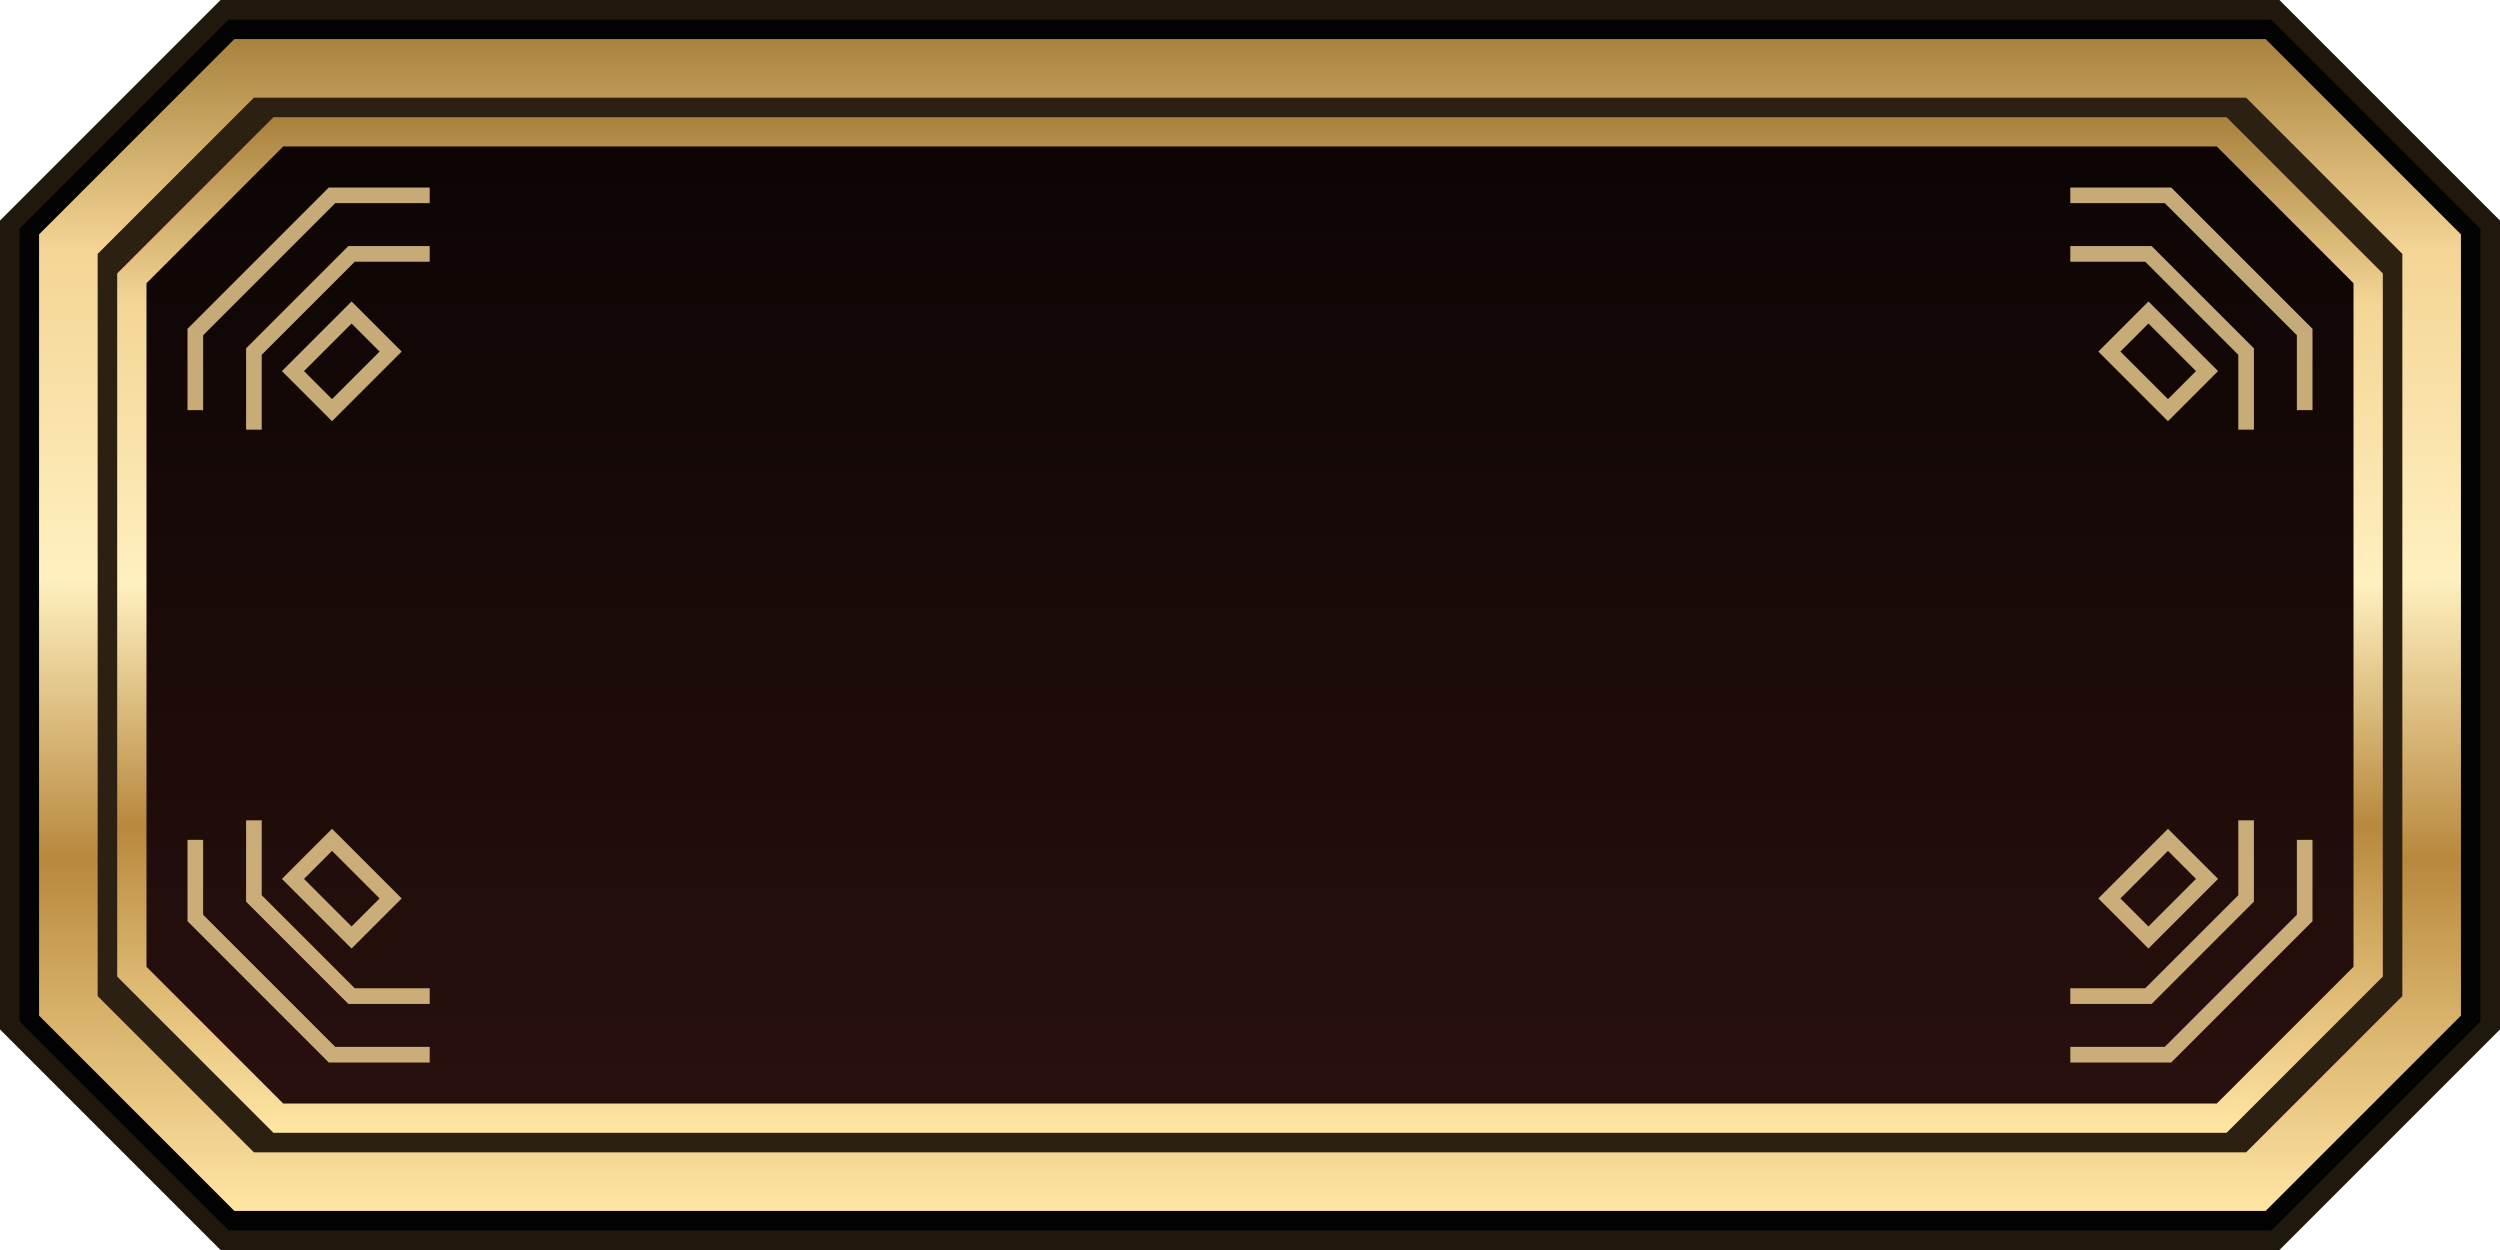
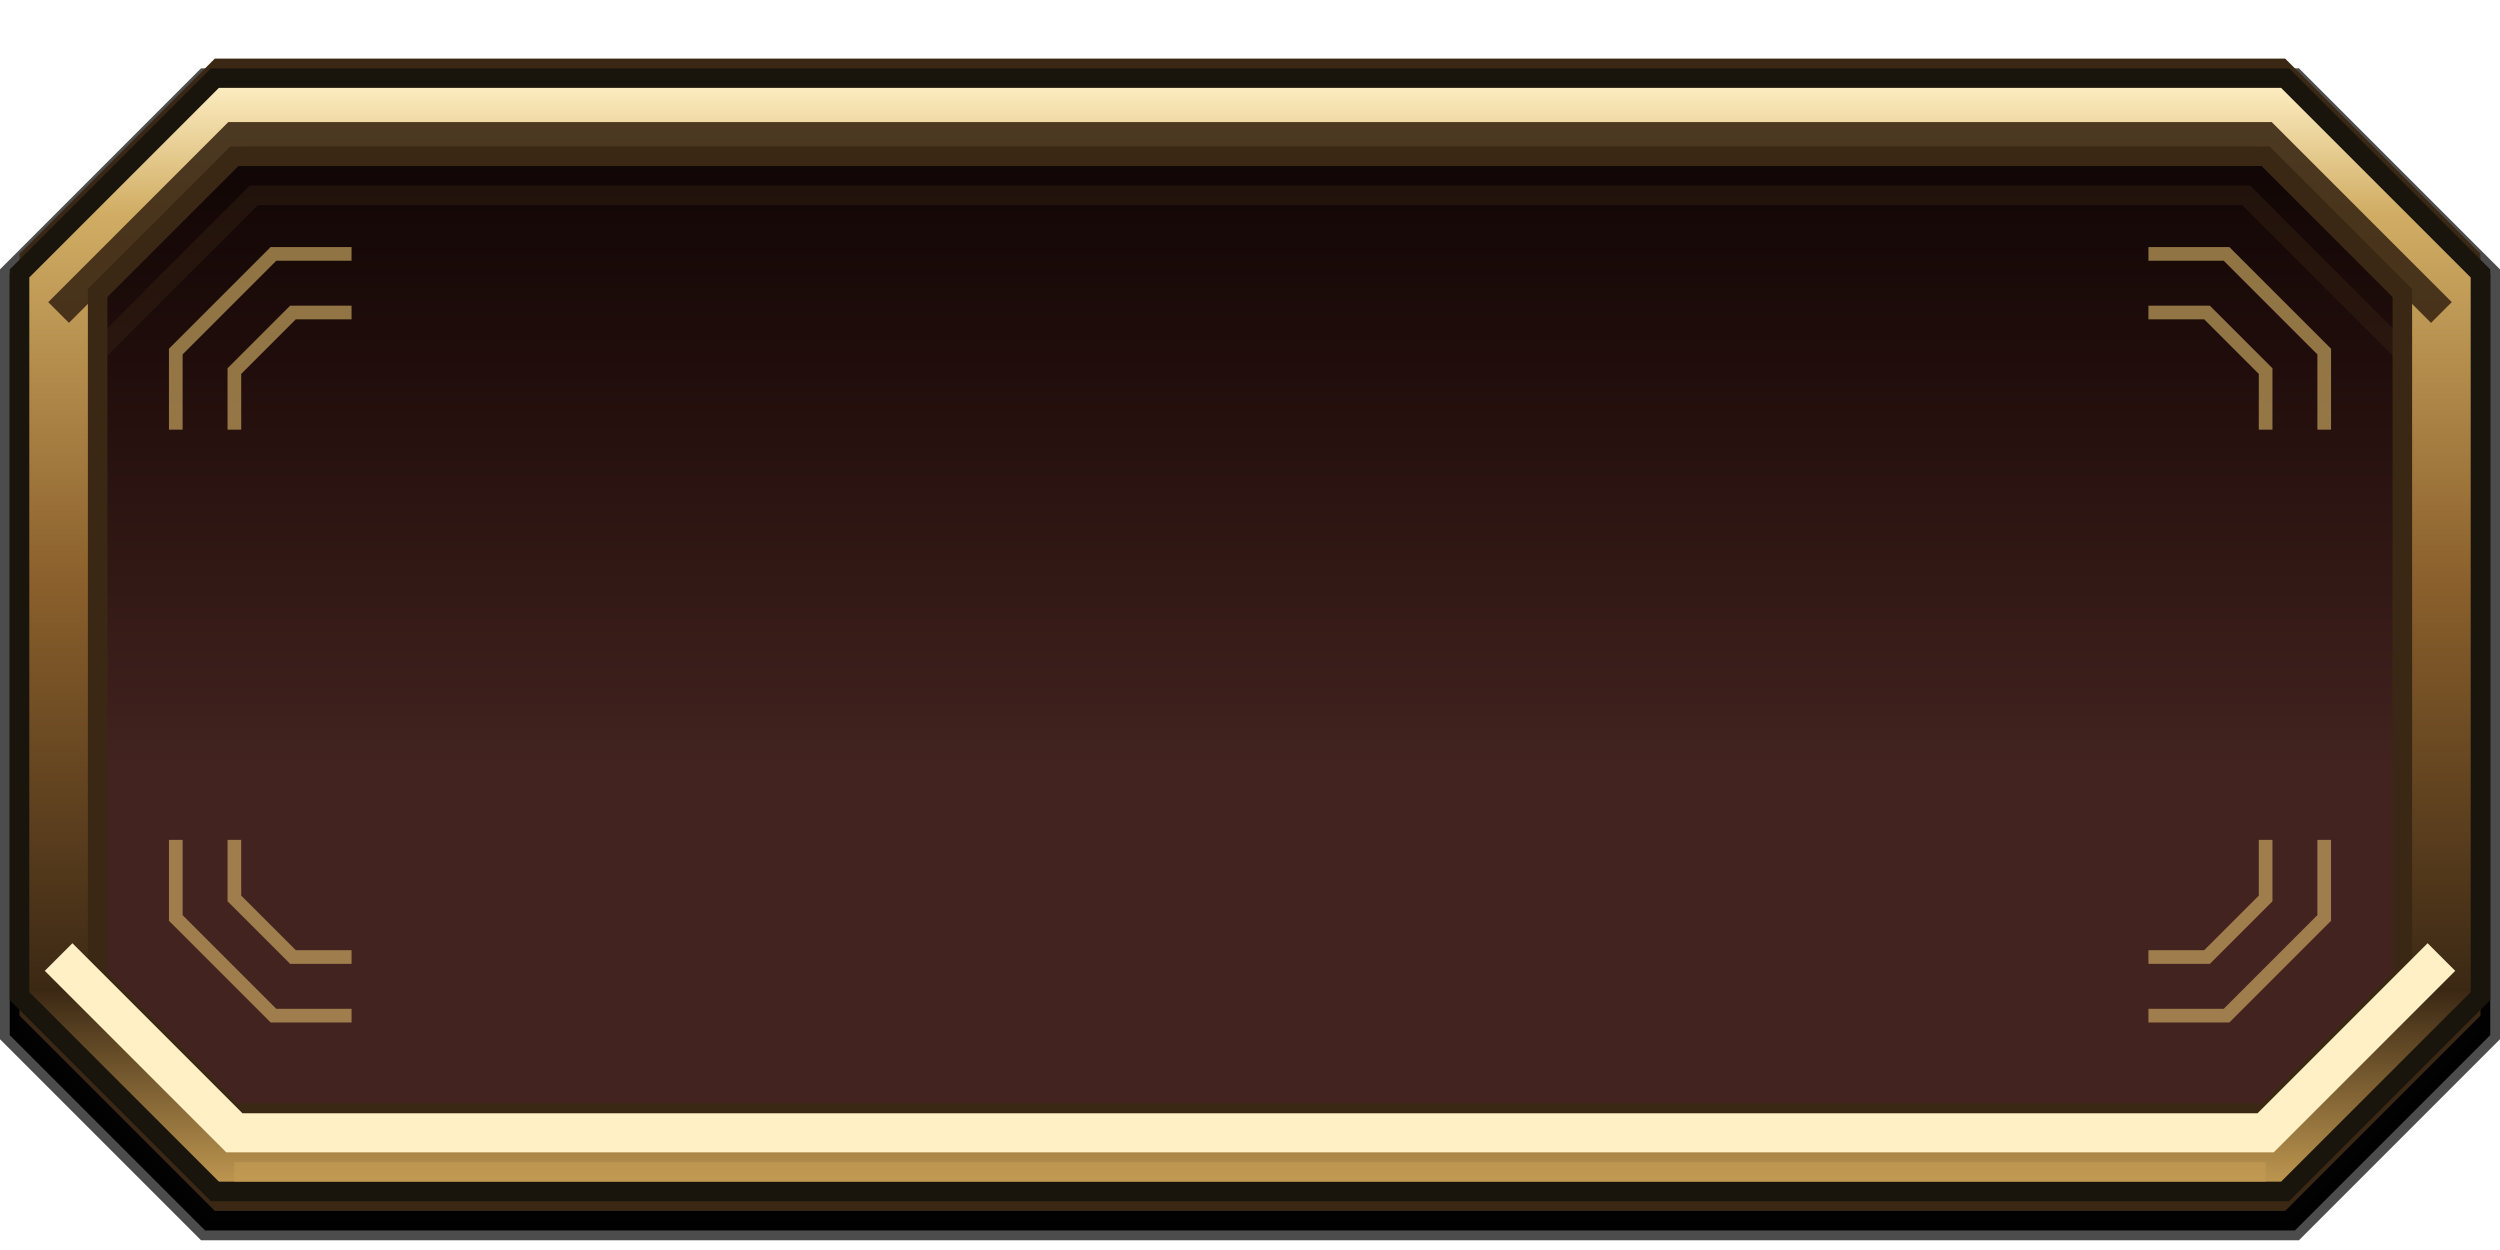
<svg xmlns="http://www.w3.org/2000/svg" width="128" height="64" viewBox="0 0 128 64">
  <defs>
-     <linearGradient id="gold" x2="0" y2="1">
-       <stop offset="0" stop-color="#a9823e" />
-       <stop offset=".18" stop-color="#f4d595" />
-       <stop offset=".46" stop-color="#fff0bf" />
-       <stop offset=".7" stop-color="#b8883d" />
-       <stop offset="1" stop-color="#ffe5a3" />
+     <linearGradient id="rim" x1="0%" y1="0%" x2="0%" y2="100%">
+       <stop offset="0%" stop-color="#fff0c5" />
+       <stop offset="12%" stop-color="#d1ad64" />
+       <stop offset="45%" stop-color="#8b602c" />
+       <stop offset="82%" stop-color="#3b2814" />
+       <stop offset="100%" stop-color="#c29a52" />
    </linearGradient>
-     <linearGradient id="face" x2="0" y2="1">
-       <stop stop-color="#0c0504" />
-       <stop offset="1" stop-color="#28100d" />
+     <linearGradient id="face" x1="0%" y1="0%" x2="0%" y2="100%">
+       <stop offset="0%" stop-color="#100605" />
+       <stop offset="24%" stop-color="#220e0c" />
+       <stop offset="64%" stop-color="#42231f" />
+       <stop offset="100%" stop-color="#42231f" />
    </linearGradient>
  </defs>
-   <path d="M 11.5,0.5 H 116.5 L 127.5,11.5 V 52.5 L 116.5,63.5 H 11.5 L 0.5,52.5 V 11.5 Z" fill="#020302" stroke="#20180d" />
-   <path d="M 12,2 H 116 L 126,12 V 52 L 116,62 H 12 L 2,52 V 12 Z" fill="url(#gold)" />
-   <path d="M 13,5 H 115 L 123,13 V 51 L 115,59 H 13 L 5,51 V 13 Z" fill="#2b2011" />
-   <path d="M 14,6 H 114 L 122,14 V 50 L 114,58 H 14 L 6,50 V 14 Z" fill="url(#gold)" />
-   <path d="M 14.5,7.5 H 113.5 L 120.5,14.5 V 49.5 L 113.5,56.5 H 14.5 L 7.5,49.5 V 14.5 Z" fill="url(#face)" />
-   <g transform="translate(0 0) scale(1 1)" fill="none" stroke="#f4d595" stroke-width=".8" opacity=".8">
-     <path d="M10 21 V17 L17 10 H22 M13 22 V18 L18 13 H22" />
-     <path d="M15 19 L18 16 L20 18 L17 21 Z" />
+   <path d="M10.5,4 H117.5 L127.5,14 V53 L117.5,63 H10.5 L0.5,53 V14 Z" fill="#010201" stroke="#000" stroke-opacity=".7" />
+   <path d="M11,3 H117 L127,13 V52 L117,62 H11 L1,52 V13 Z" fill="#3b2814" />
+   <path d="M11,4 H117 L127,14 V51 L117,61 H11 L1,51 V14 Z" fill="url(#rim)" stroke="#19150c" stroke-width="1" />
+   <path d="M12,8 H116 L123,15 V50 L116,57 H12 L5,50 V15 Z" fill="url(#face)" stroke="#3b2814" stroke-width="1" />
+   <path d="M3,16 L12,7 H116 L125,16" fill="none" stroke="#3b2814" stroke-width="1.5" opacity=".9" />
+   <path d="M5,18 L13,10 H115 L123,18" fill="none" stroke="#3b2814" stroke-width="1" opacity=".35" />
+   <path d="M3,49 L12,58 H116 L125,49" fill="none" stroke="#fff0c5" stroke-width="2" />
+   <path d="M12,60 H116" fill="none" stroke="#c29a52" stroke-width="1" opacity=".7" />
+   <g transform="translate(0 4) scale(1 1)" fill="none" stroke="#d1ad64" stroke-width=".7" opacity=".65">
+     <path d="M9 18 V14 L14 9 H18 M12 18 V15 L15 12 H18" />
  </g>
-   <g transform="translate(128 0) scale(-1 1)" fill="none" stroke="#f4d595" stroke-width=".8" opacity=".8">
-     <path d="M10 21 V17 L17 10 H22 M13 22 V18 L18 13 H22" />
-     <path d="M15 19 L18 16 L20 18 L17 21 Z" />
+   <g transform="translate(128 4) scale(-1 1)" fill="none" stroke="#d1ad64" stroke-width=".7" opacity=".65">
+     <path d="M9 18 V14 L14 9 H18 M12 18 V15 L15 12 H18" />
  </g>
-   <g transform="translate(0 64) scale(1 -1)" fill="none" stroke="#f4d595" stroke-width=".8" opacity=".8">
-     <path d="M10 21 V17 L17 10 H22 M13 22 V18 L18 13 H22" />
-     <path d="M15 19 L18 16 L20 18 L17 21 Z" />
+   <g transform="translate(0 61) scale(1 -1)" fill="none" stroke="#d1ad64" stroke-width=".7" opacity=".65">
+     <path d="M9 18 V14 L14 9 H18 M12 18 V15 L15 12 H18" />
  </g>
-   <g transform="translate(128 64) scale(-1 -1)" fill="none" stroke="#f4d595" stroke-width=".8" opacity=".8">
-     <path d="M10 21 V17 L17 10 H22 M13 22 V18 L18 13 H22" />
-     <path d="M15 19 L18 16 L20 18 L17 21 Z" />
+   <g transform="translate(128 61) scale(-1 -1)" fill="none" stroke="#d1ad64" stroke-width=".7" opacity=".65">
+     <path d="M9 18 V14 L14 9 H18 M12 18 V15 L15 12 H18" />
  </g>
</svg>
